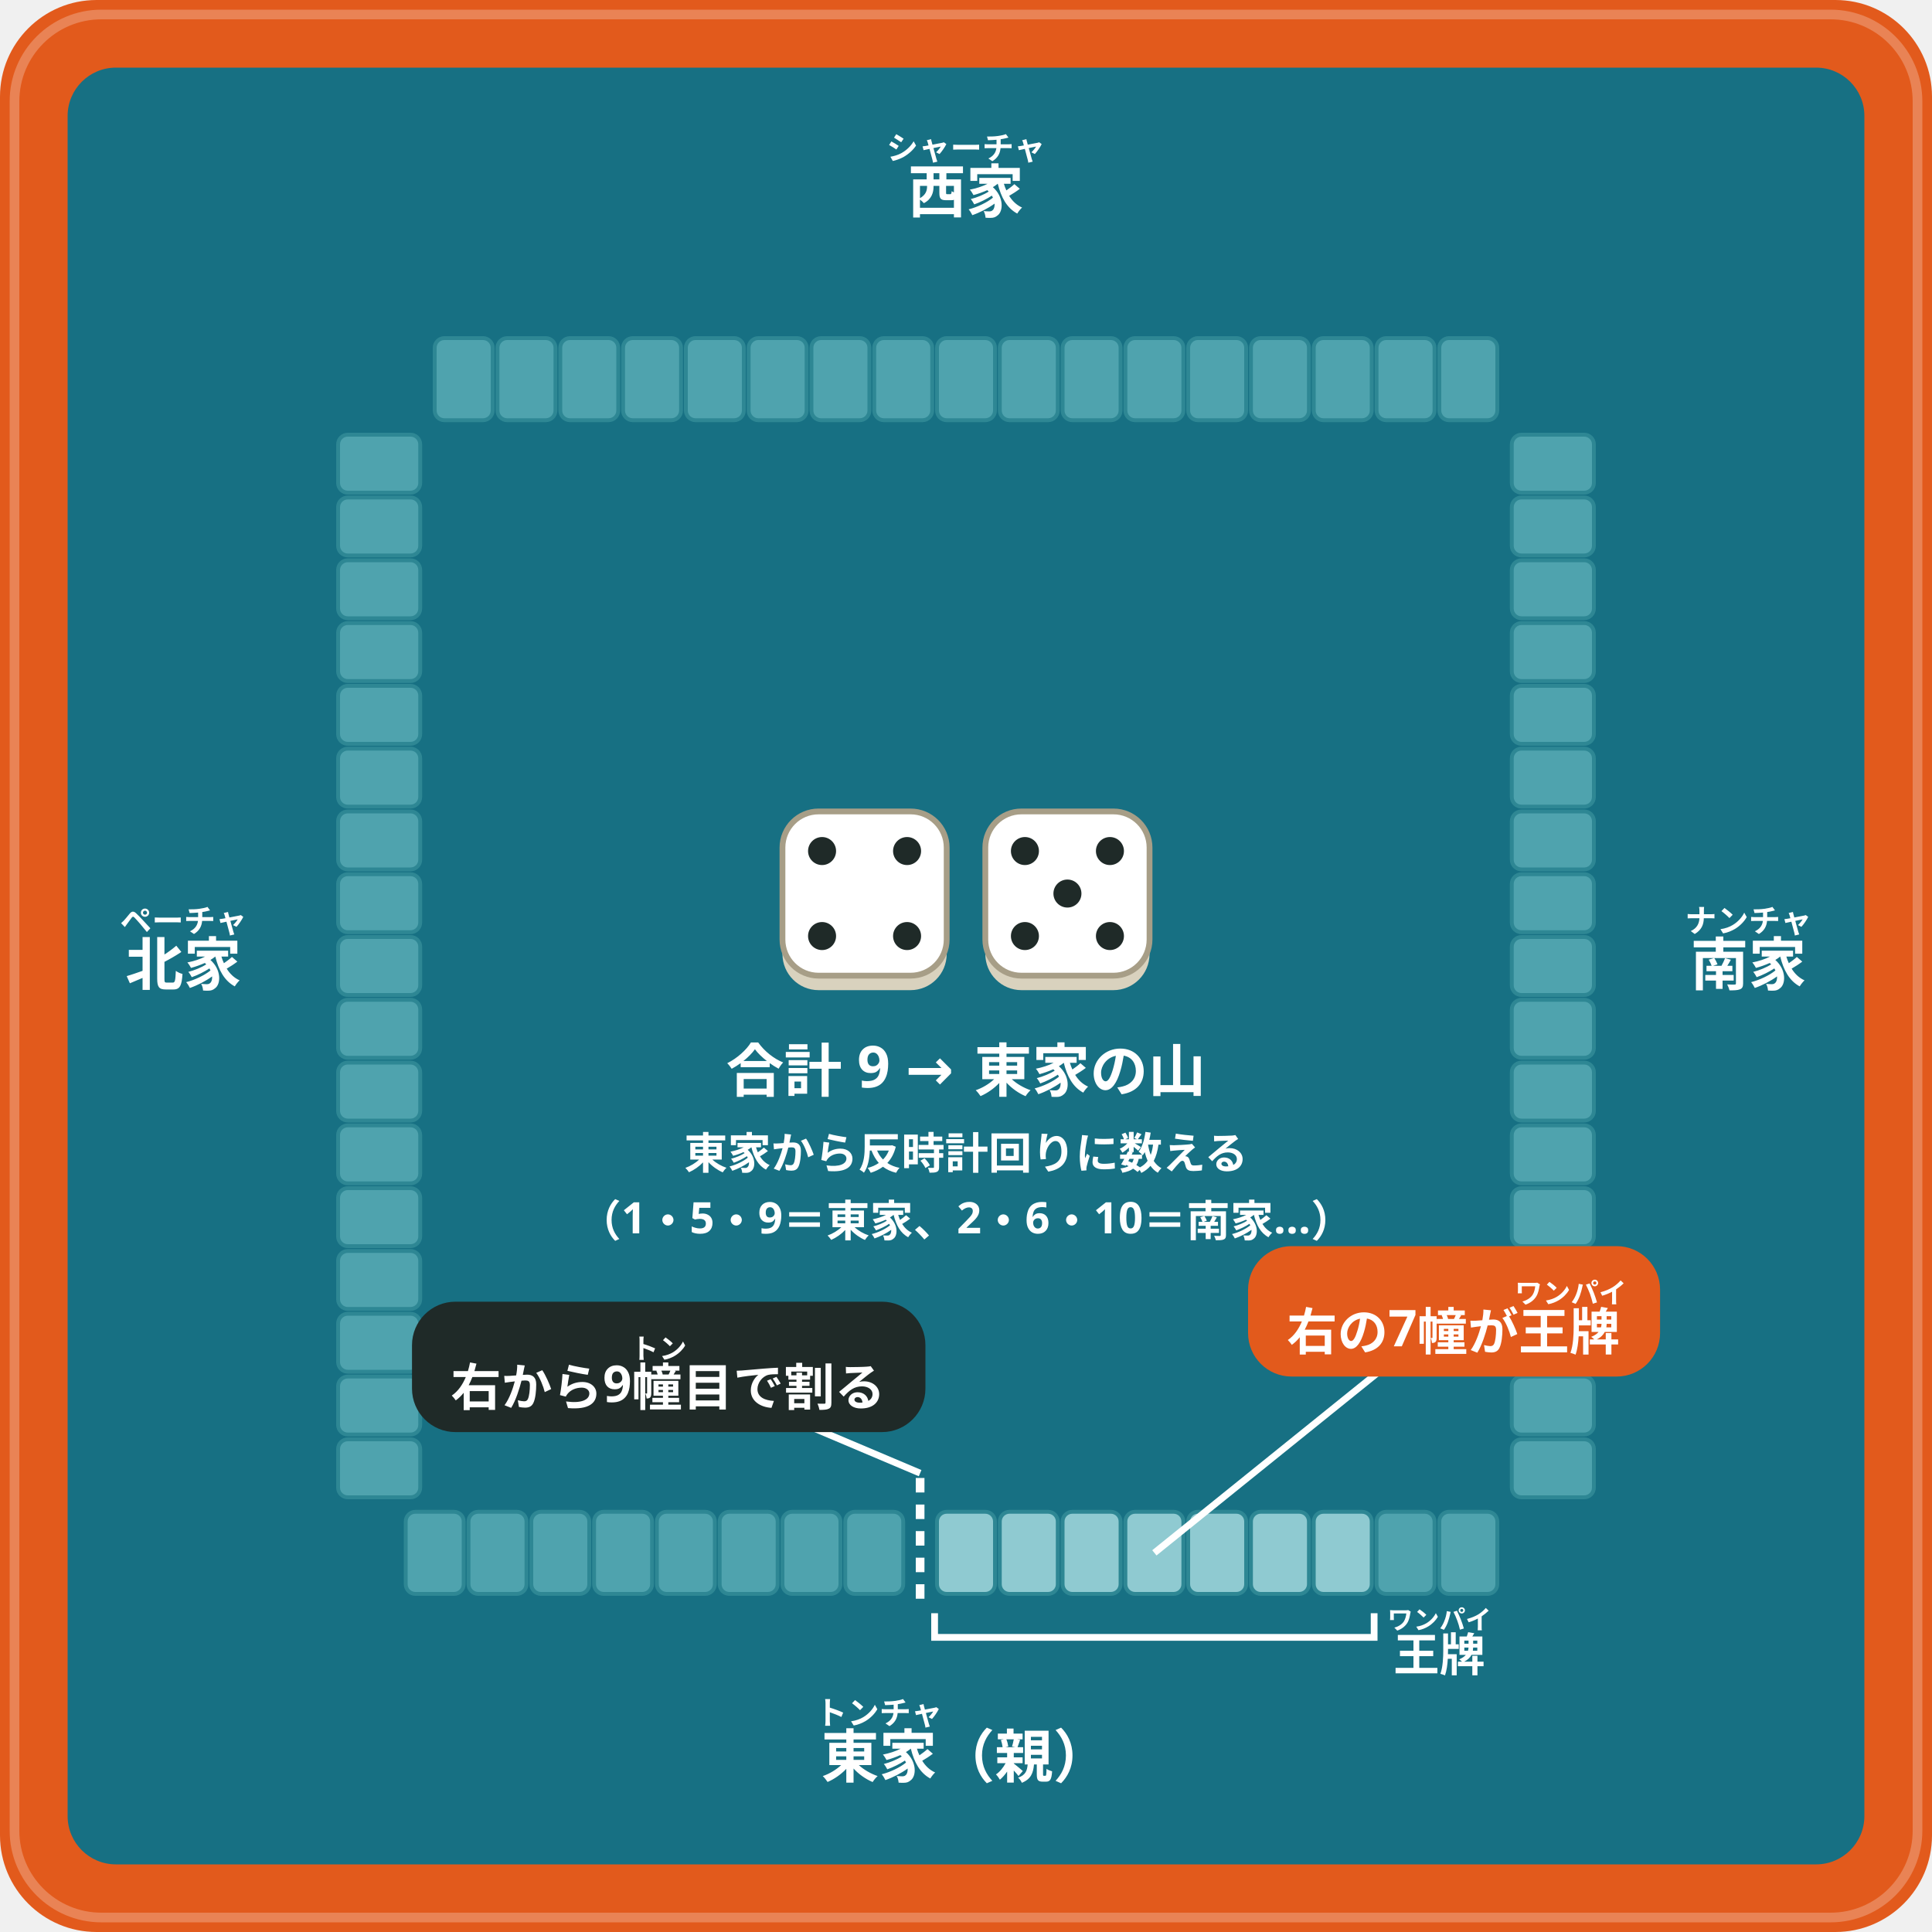
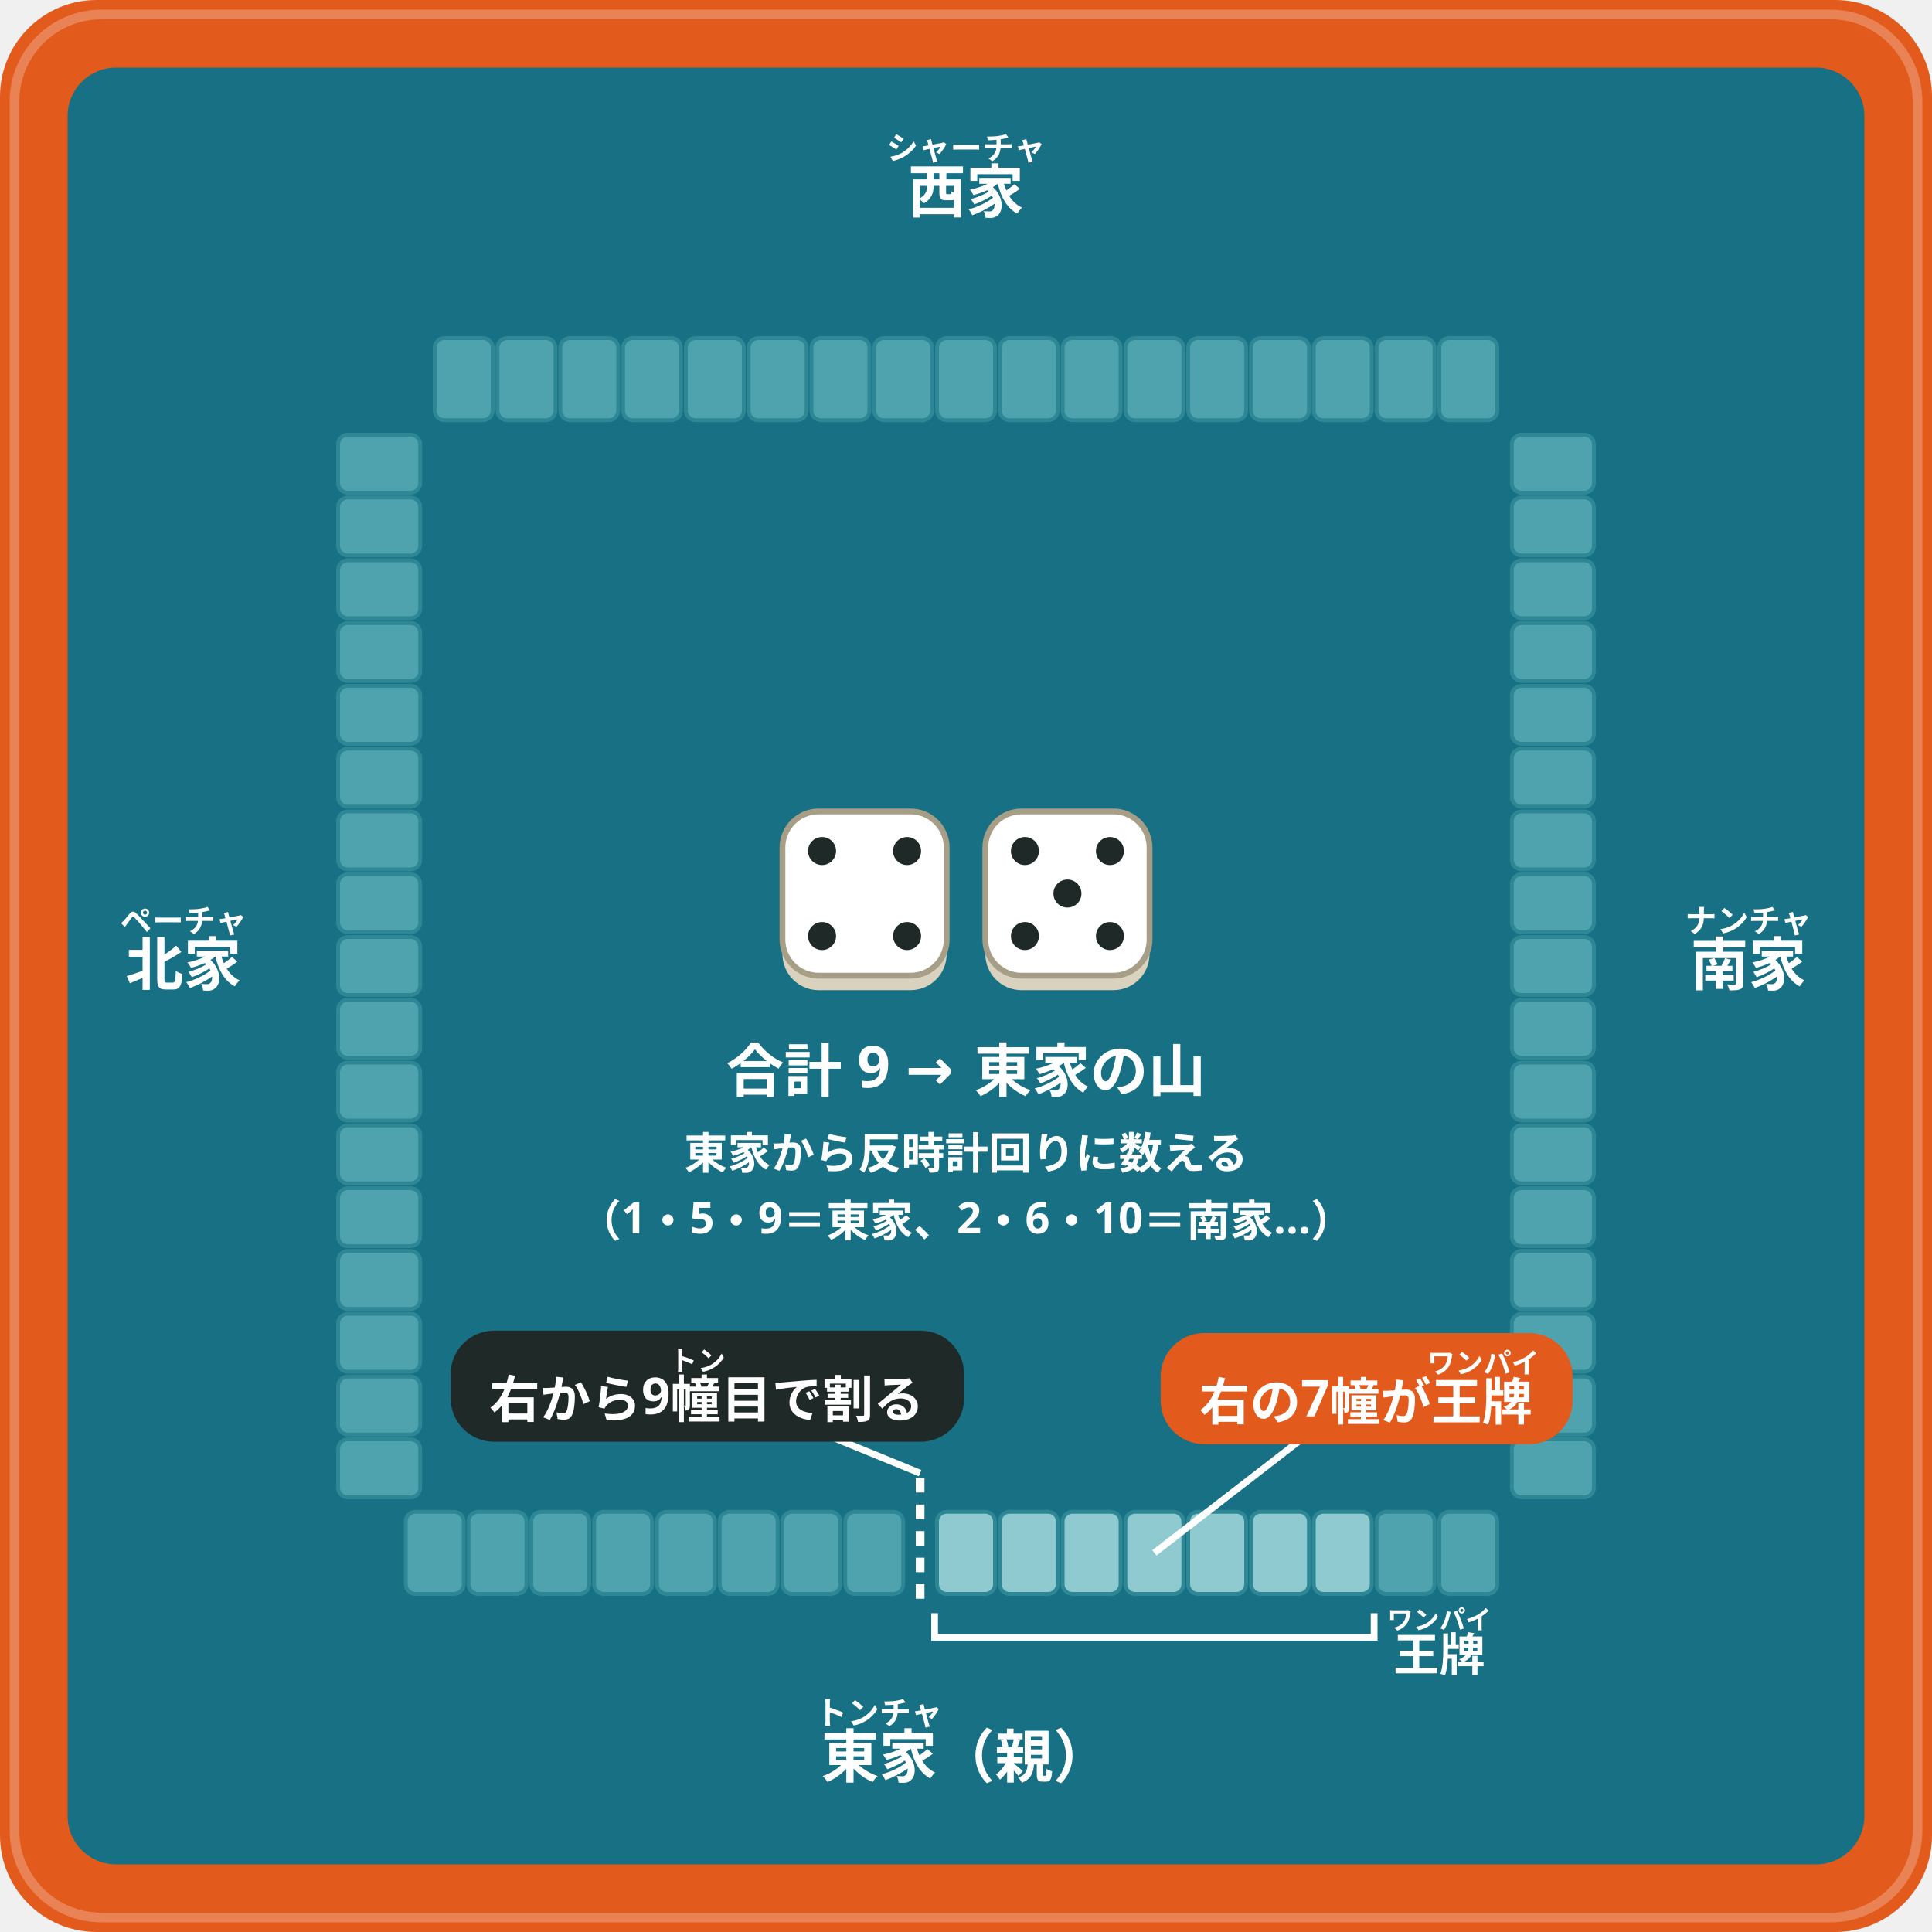
<svg xmlns="http://www.w3.org/2000/svg" viewBox="0 0 400 400" role="img" aria-label="サイコロで開門位置を決める図。合計9なら東家の山を右から9幢目で割る">
  <defs>
    <marker id="ah" markerWidth="8" markerHeight="8" refX="4" refY="4" orient="auto">
      <path d="M0 0 L8 4 L0 8 Z" fill="#fff" />
    </marker>
  </defs>
  <rect width="400" height="400" rx="20" fill="#E25A1C" />
  <rect x="3" y="3" width="394" height="394" rx="18" fill="none" stroke="#fff" stroke-opacity=".25" stroke-width="2" />
  <rect x="14" y="14" width="372" height="372" rx="10" fill="#177083" />
  <g transform="rotate(0 200 200)">
    <rect x="298.0" y="313" width="12" height="17" rx="2" fill="#4FA3AE" stroke="#2E8794" stroke-width=".8" />
    <rect x="285.0" y="313" width="12" height="17" rx="2" fill="#4FA3AE" stroke="#2E8794" stroke-width=".8" />
    <rect x="272.0" y="313" width="12" height="17" rx="2" fill="#8FCAD1" stroke="#2E8794" stroke-width=".8" />
    <rect x="259.0" y="313" width="12" height="17" rx="2" fill="#8FCAD1" stroke="#2E8794" stroke-width=".8" />
    <rect x="246.0" y="313" width="12" height="17" rx="2" fill="#8FCAD1" stroke="#2E8794" stroke-width=".8" />
    <rect x="233.0" y="313" width="12" height="17" rx="2" fill="#8FCAD1" stroke="#2E8794" stroke-width=".8" />
    <rect x="220.0" y="313" width="12" height="17" rx="2" fill="#8FCAD1" stroke="#2E8794" stroke-width=".8" />
    <rect x="207.0" y="313" width="12" height="17" rx="2" fill="#8FCAD1" stroke="#2E8794" stroke-width=".8" />
    <rect x="194.0" y="313" width="12" height="17" rx="2" fill="#8FCAD1" stroke="#2E8794" stroke-width=".8" />
    <rect x="175.0" y="313" width="12" height="17" rx="2" fill="#4FA3AE" stroke="#2E8794" stroke-width=".8" />
    <rect x="162.0" y="313" width="12" height="17" rx="2" fill="#4FA3AE" stroke="#2E8794" stroke-width=".8" />
    <rect x="149.0" y="313" width="12" height="17" rx="2" fill="#4FA3AE" stroke="#2E8794" stroke-width=".8" />
    <rect x="136.0" y="313" width="12" height="17" rx="2" fill="#4FA3AE" stroke="#2E8794" stroke-width=".8" />
    <rect x="123.0" y="313" width="12" height="17" rx="2" fill="#4FA3AE" stroke="#2E8794" stroke-width=".8" />
    <rect x="110.0" y="313" width="12" height="17" rx="2" fill="#4FA3AE" stroke="#2E8794" stroke-width=".8" />
    <rect x="97.0" y="313" width="12" height="17" rx="2" fill="#4FA3AE" stroke="#2E8794" stroke-width=".8" />
    <rect x="84.0" y="313" width="12" height="17" rx="2" fill="#4FA3AE" stroke="#2E8794" stroke-width=".8" />
  </g>
  <g transform="rotate(270 200 200)">
    <rect x="298.0" y="313" width="12" height="17" rx="2" fill="#4FA3AE" stroke="#2E8794" stroke-width=".8" />
    <rect x="285.0" y="313" width="12" height="17" rx="2" fill="#4FA3AE" stroke="#2E8794" stroke-width=".8" />
    <rect x="272.0" y="313" width="12" height="17" rx="2" fill="#4FA3AE" stroke="#2E8794" stroke-width=".8" />
    <rect x="259.0" y="313" width="12" height="17" rx="2" fill="#4FA3AE" stroke="#2E8794" stroke-width=".8" />
    <rect x="246.0" y="313" width="12" height="17" rx="2" fill="#4FA3AE" stroke="#2E8794" stroke-width=".8" />
    <rect x="233.0" y="313" width="12" height="17" rx="2" fill="#4FA3AE" stroke="#2E8794" stroke-width=".8" />
    <rect x="220.0" y="313" width="12" height="17" rx="2" fill="#4FA3AE" stroke="#2E8794" stroke-width=".8" />
    <rect x="207.0" y="313" width="12" height="17" rx="2" fill="#4FA3AE" stroke="#2E8794" stroke-width=".8" />
    <rect x="194.0" y="313" width="12" height="17" rx="2" fill="#4FA3AE" stroke="#2E8794" stroke-width=".8" />
    <rect x="181.0" y="313" width="12" height="17" rx="2" fill="#4FA3AE" stroke="#2E8794" stroke-width=".8" />
    <rect x="168.0" y="313" width="12" height="17" rx="2" fill="#4FA3AE" stroke="#2E8794" stroke-width=".8" />
    <rect x="155.0" y="313" width="12" height="17" rx="2" fill="#4FA3AE" stroke="#2E8794" stroke-width=".8" />
    <rect x="142.0" y="313" width="12" height="17" rx="2" fill="#4FA3AE" stroke="#2E8794" stroke-width=".8" />
    <rect x="129.0" y="313" width="12" height="17" rx="2" fill="#4FA3AE" stroke="#2E8794" stroke-width=".8" />
    <rect x="116.0" y="313" width="12" height="17" rx="2" fill="#4FA3AE" stroke="#2E8794" stroke-width=".8" />
    <rect x="103.0" y="313" width="12" height="17" rx="2" fill="#4FA3AE" stroke="#2E8794" stroke-width=".8" />
    <rect x="90.0" y="313" width="12" height="17" rx="2" fill="#4FA3AE" stroke="#2E8794" stroke-width=".8" />
  </g>
  <g transform="rotate(180 200 200)">
    <rect x="298.0" y="313" width="12" height="17" rx="2" fill="#4FA3AE" stroke="#2E8794" stroke-width=".8" />
    <rect x="285.0" y="313" width="12" height="17" rx="2" fill="#4FA3AE" stroke="#2E8794" stroke-width=".8" />
    <rect x="272.0" y="313" width="12" height="17" rx="2" fill="#4FA3AE" stroke="#2E8794" stroke-width=".8" />
    <rect x="259.0" y="313" width="12" height="17" rx="2" fill="#4FA3AE" stroke="#2E8794" stroke-width=".8" />
    <rect x="246.0" y="313" width="12" height="17" rx="2" fill="#4FA3AE" stroke="#2E8794" stroke-width=".8" />
    <rect x="233.0" y="313" width="12" height="17" rx="2" fill="#4FA3AE" stroke="#2E8794" stroke-width=".8" />
    <rect x="220.0" y="313" width="12" height="17" rx="2" fill="#4FA3AE" stroke="#2E8794" stroke-width=".8" />
    <rect x="207.0" y="313" width="12" height="17" rx="2" fill="#4FA3AE" stroke="#2E8794" stroke-width=".8" />
    <rect x="194.0" y="313" width="12" height="17" rx="2" fill="#4FA3AE" stroke="#2E8794" stroke-width=".8" />
    <rect x="181.0" y="313" width="12" height="17" rx="2" fill="#4FA3AE" stroke="#2E8794" stroke-width=".8" />
    <rect x="168.0" y="313" width="12" height="17" rx="2" fill="#4FA3AE" stroke="#2E8794" stroke-width=".8" />
    <rect x="155.0" y="313" width="12" height="17" rx="2" fill="#4FA3AE" stroke="#2E8794" stroke-width=".8" />
    <rect x="142.0" y="313" width="12" height="17" rx="2" fill="#4FA3AE" stroke="#2E8794" stroke-width=".8" />
    <rect x="129.0" y="313" width="12" height="17" rx="2" fill="#4FA3AE" stroke="#2E8794" stroke-width=".8" />
    <rect x="116.0" y="313" width="12" height="17" rx="2" fill="#4FA3AE" stroke="#2E8794" stroke-width=".8" />
    <rect x="103.0" y="313" width="12" height="17" rx="2" fill="#4FA3AE" stroke="#2E8794" stroke-width=".8" />
    <rect x="90.0" y="313" width="12" height="17" rx="2" fill="#4FA3AE" stroke="#2E8794" stroke-width=".8" />
  </g>
  <g transform="rotate(90 200 200)">
    <rect x="298.0" y="313" width="12" height="17" rx="2" fill="#4FA3AE" stroke="#2E8794" stroke-width=".8" />
    <rect x="285.0" y="313" width="12" height="17" rx="2" fill="#4FA3AE" stroke="#2E8794" stroke-width=".8" />
    <rect x="272.0" y="313" width="12" height="17" rx="2" fill="#4FA3AE" stroke="#2E8794" stroke-width=".8" />
    <rect x="259.0" y="313" width="12" height="17" rx="2" fill="#4FA3AE" stroke="#2E8794" stroke-width=".8" />
    <rect x="246.0" y="313" width="12" height="17" rx="2" fill="#4FA3AE" stroke="#2E8794" stroke-width=".8" />
    <rect x="233.0" y="313" width="12" height="17" rx="2" fill="#4FA3AE" stroke="#2E8794" stroke-width=".8" />
    <rect x="220.0" y="313" width="12" height="17" rx="2" fill="#4FA3AE" stroke="#2E8794" stroke-width=".8" />
    <rect x="207.0" y="313" width="12" height="17" rx="2" fill="#4FA3AE" stroke="#2E8794" stroke-width=".8" />
    <rect x="194.0" y="313" width="12" height="17" rx="2" fill="#4FA3AE" stroke="#2E8794" stroke-width=".8" />
    <rect x="181.0" y="313" width="12" height="17" rx="2" fill="#4FA3AE" stroke="#2E8794" stroke-width=".8" />
    <rect x="168.0" y="313" width="12" height="17" rx="2" fill="#4FA3AE" stroke="#2E8794" stroke-width=".8" />
    <rect x="155.0" y="313" width="12" height="17" rx="2" fill="#4FA3AE" stroke="#2E8794" stroke-width=".8" />
    <rect x="142.0" y="313" width="12" height="17" rx="2" fill="#4FA3AE" stroke="#2E8794" stroke-width=".8" />
    <rect x="129.0" y="313" width="12" height="17" rx="2" fill="#4FA3AE" stroke="#2E8794" stroke-width=".8" />
    <rect x="116.0" y="313" width="12" height="17" rx="2" fill="#4FA3AE" stroke="#2E8794" stroke-width=".8" />
    <rect x="103.0" y="313" width="12" height="17" rx="2" fill="#4FA3AE" stroke="#2E8794" stroke-width=".8" />
    <rect x="90.0" y="313" width="12" height="17" rx="2" fill="#4FA3AE" stroke="#2E8794" stroke-width=".8" />
  </g>
  <text x="170.0" y="368.0" font-size="12" font-weight="900" fill="#fff" font-family="Noto Sans JP, sans-serif">東家（親）</text>
  <text x="182.0" y="357.0" text-anchor="middle" font-size="6.6" font-weight="700" fill="#fff" font-family="Noto Sans JP, sans-serif">トンチャ</text>
  <text x="350.0" y="204.0" font-size="12" font-weight="900" fill="#fff" font-family="Noto Sans JP, sans-serif">南家</text>
  <text x="362.0" y="193.0" text-anchor="middle" font-size="6.6" font-weight="700" fill="#fff" font-family="Noto Sans JP, sans-serif">ナンチャ</text>
  <text x="188.0" y="44.0" font-size="12" font-weight="900" fill="#fff" font-family="Noto Sans JP, sans-serif">西家</text>
  <text x="200.0" y="33.0" text-anchor="middle" font-size="6.6" font-weight="700" fill="#fff" font-family="Noto Sans JP, sans-serif" textLength="28.0" lengthAdjust="spacingAndGlyphs">シャーチャ</text>
  <text x="26.0" y="204.0" font-size="12" font-weight="900" fill="#fff" font-family="Noto Sans JP, sans-serif">北家</text>
  <text x="38.0" y="193.0" text-anchor="middle" font-size="6.6" font-weight="700" fill="#fff" font-family="Noto Sans JP, sans-serif">ペーチャ</text>
  <line x1="190.5" y1="306" x2="190.5" y2="333" stroke="#fff" stroke-width="1.8" stroke-dasharray="3 2.5" />
  <path d="M193.5 334 v5 H284.5 v-5" fill="none" stroke="#fff" stroke-width="1.4" />
  <text x="288.5" y="346.0" font-size="9.5" font-weight="900" fill="#fff" font-family="Noto Sans JP, sans-serif">王牌</text>
  <text x="298.0" y="337.3" text-anchor="middle" font-size="5.4" font-weight="700" fill="#fff" font-family="Noto Sans JP, sans-serif">ワンパイ</text>
  <rect x="162" y="171" width="34" height="34" rx="7.48" fill="#D9D2BE" />
  <rect x="162" y="168" width="34" height="34" rx="7.48" fill="#fff" stroke="#A79E87" stroke-width="1.2" />
  <circle cx="170.2" cy="176.2" r="2.9" fill="#1F2A28" />
  <circle cx="187.8" cy="176.2" r="2.9" fill="#1F2A28" />
  <circle cx="170.2" cy="193.8" r="2.9" fill="#1F2A28" />
  <circle cx="187.8" cy="193.8" r="2.9" fill="#1F2A28" />
  <rect x="204" y="171" width="34" height="34" rx="7.48" fill="#D9D2BE" />
  <rect x="204" y="168" width="34" height="34" rx="7.48" fill="#fff" stroke="#A79E87" stroke-width="1.2" />
  <circle cx="212.2" cy="176.2" r="2.9" fill="#1F2A28" />
  <circle cx="229.8" cy="176.2" r="2.9" fill="#1F2A28" />
  <circle cx="221.0" cy="185.0" r="2.9" fill="#1F2A28" />
  <circle cx="212.2" cy="193.8" r="2.9" fill="#1F2A28" />
  <circle cx="229.8" cy="193.8" r="2.9" fill="#1F2A28" />
  <text x="200" y="226" text-anchor="middle" font-size="12" font-weight="900" fill="#fff" font-family="Noto Sans JP, sans-serif">合計 9 → 東家の山</text>
  <text x="200" y="242" text-anchor="middle" font-size="9" font-weight="700" fill="#fff" font-family="Noto Sans JP, sans-serif">東家から反時計回りに数える</text>
  <text x="200" y="256" text-anchor="middle" font-size="9" font-weight="700" fill="#fff" font-family="Noto Sans JP, sans-serif">（1・5・9＝東家、2・6・10＝南家…）</text>
-   <line x1="190.5" y1="305.0" x2="138.5" y2="283.0" stroke="#fff" stroke-width="1.4" />
-   <rect x="85.3" y="269.5" width="106.3" height="27" rx="9" fill="#1F2A28" />
-   <text x="93.3" y="291.0" font-size="10.5" font-weight="900" fill="#fff" font-family="Noto Sans JP, sans-serif">右から9幢目で割る</text>
-   <text x="136.4" y="281.3" text-anchor="middle" font-size="5.8" font-weight="700" fill="#fff" font-family="Noto Sans JP, sans-serif">トン</text>
-   <line x1="239.0" y1="321.5" x2="301.0" y2="271.5" stroke="#fff" stroke-width="1.4" />
-   <rect x="258.4" y="258.0" width="85.3" height="27" rx="9" fill="#E25A1C" />
-   <text x="266.4" y="279.5" font-size="10.5" font-weight="900" fill="#fff" font-family="Noto Sans JP, sans-serif">右の7幢が王牌</text>
-   <text x="325.2" y="269.8" text-anchor="middle" font-size="5.8" font-weight="700" fill="#fff" font-family="Noto Sans JP, sans-serif">ワンパイ</text>
+   <line x1="190.5" y1="305.0" x2="146.5" y2="287.0" stroke="#fff" stroke-width="1.4" />
+   <rect x="93.3" y="275.5" width="106.3" height="23" rx="9" fill="#1F2A28" />
+   <text x="101.3" y="293.5" font-size="10.5" font-weight="900" fill="#fff" font-family="Noto Sans JP, sans-serif">右から9幢目で割る</text>
+   <text x="144.4" y="283.8" text-anchor="middle" font-size="5.8" font-weight="700" fill="#fff" font-family="Noto Sans JP, sans-serif">トン</text>
+   <line x1="239.0" y1="321.5" x2="283.0" y2="287.5" stroke="#fff" stroke-width="1.4" />
+   <rect x="240.3" y="276.0" width="85.3" height="23" rx="9" fill="#E25A1C" />
+   <text x="248.3" y="294.0" font-size="10.5" font-weight="900" fill="#fff" font-family="Noto Sans JP, sans-serif">右の7幢が王牌</text>
+   <text x="307.1" y="284.3" text-anchor="middle" font-size="5.8" font-weight="700" fill="#fff" font-family="Noto Sans JP, sans-serif">ワンパイ</text>
</svg>
